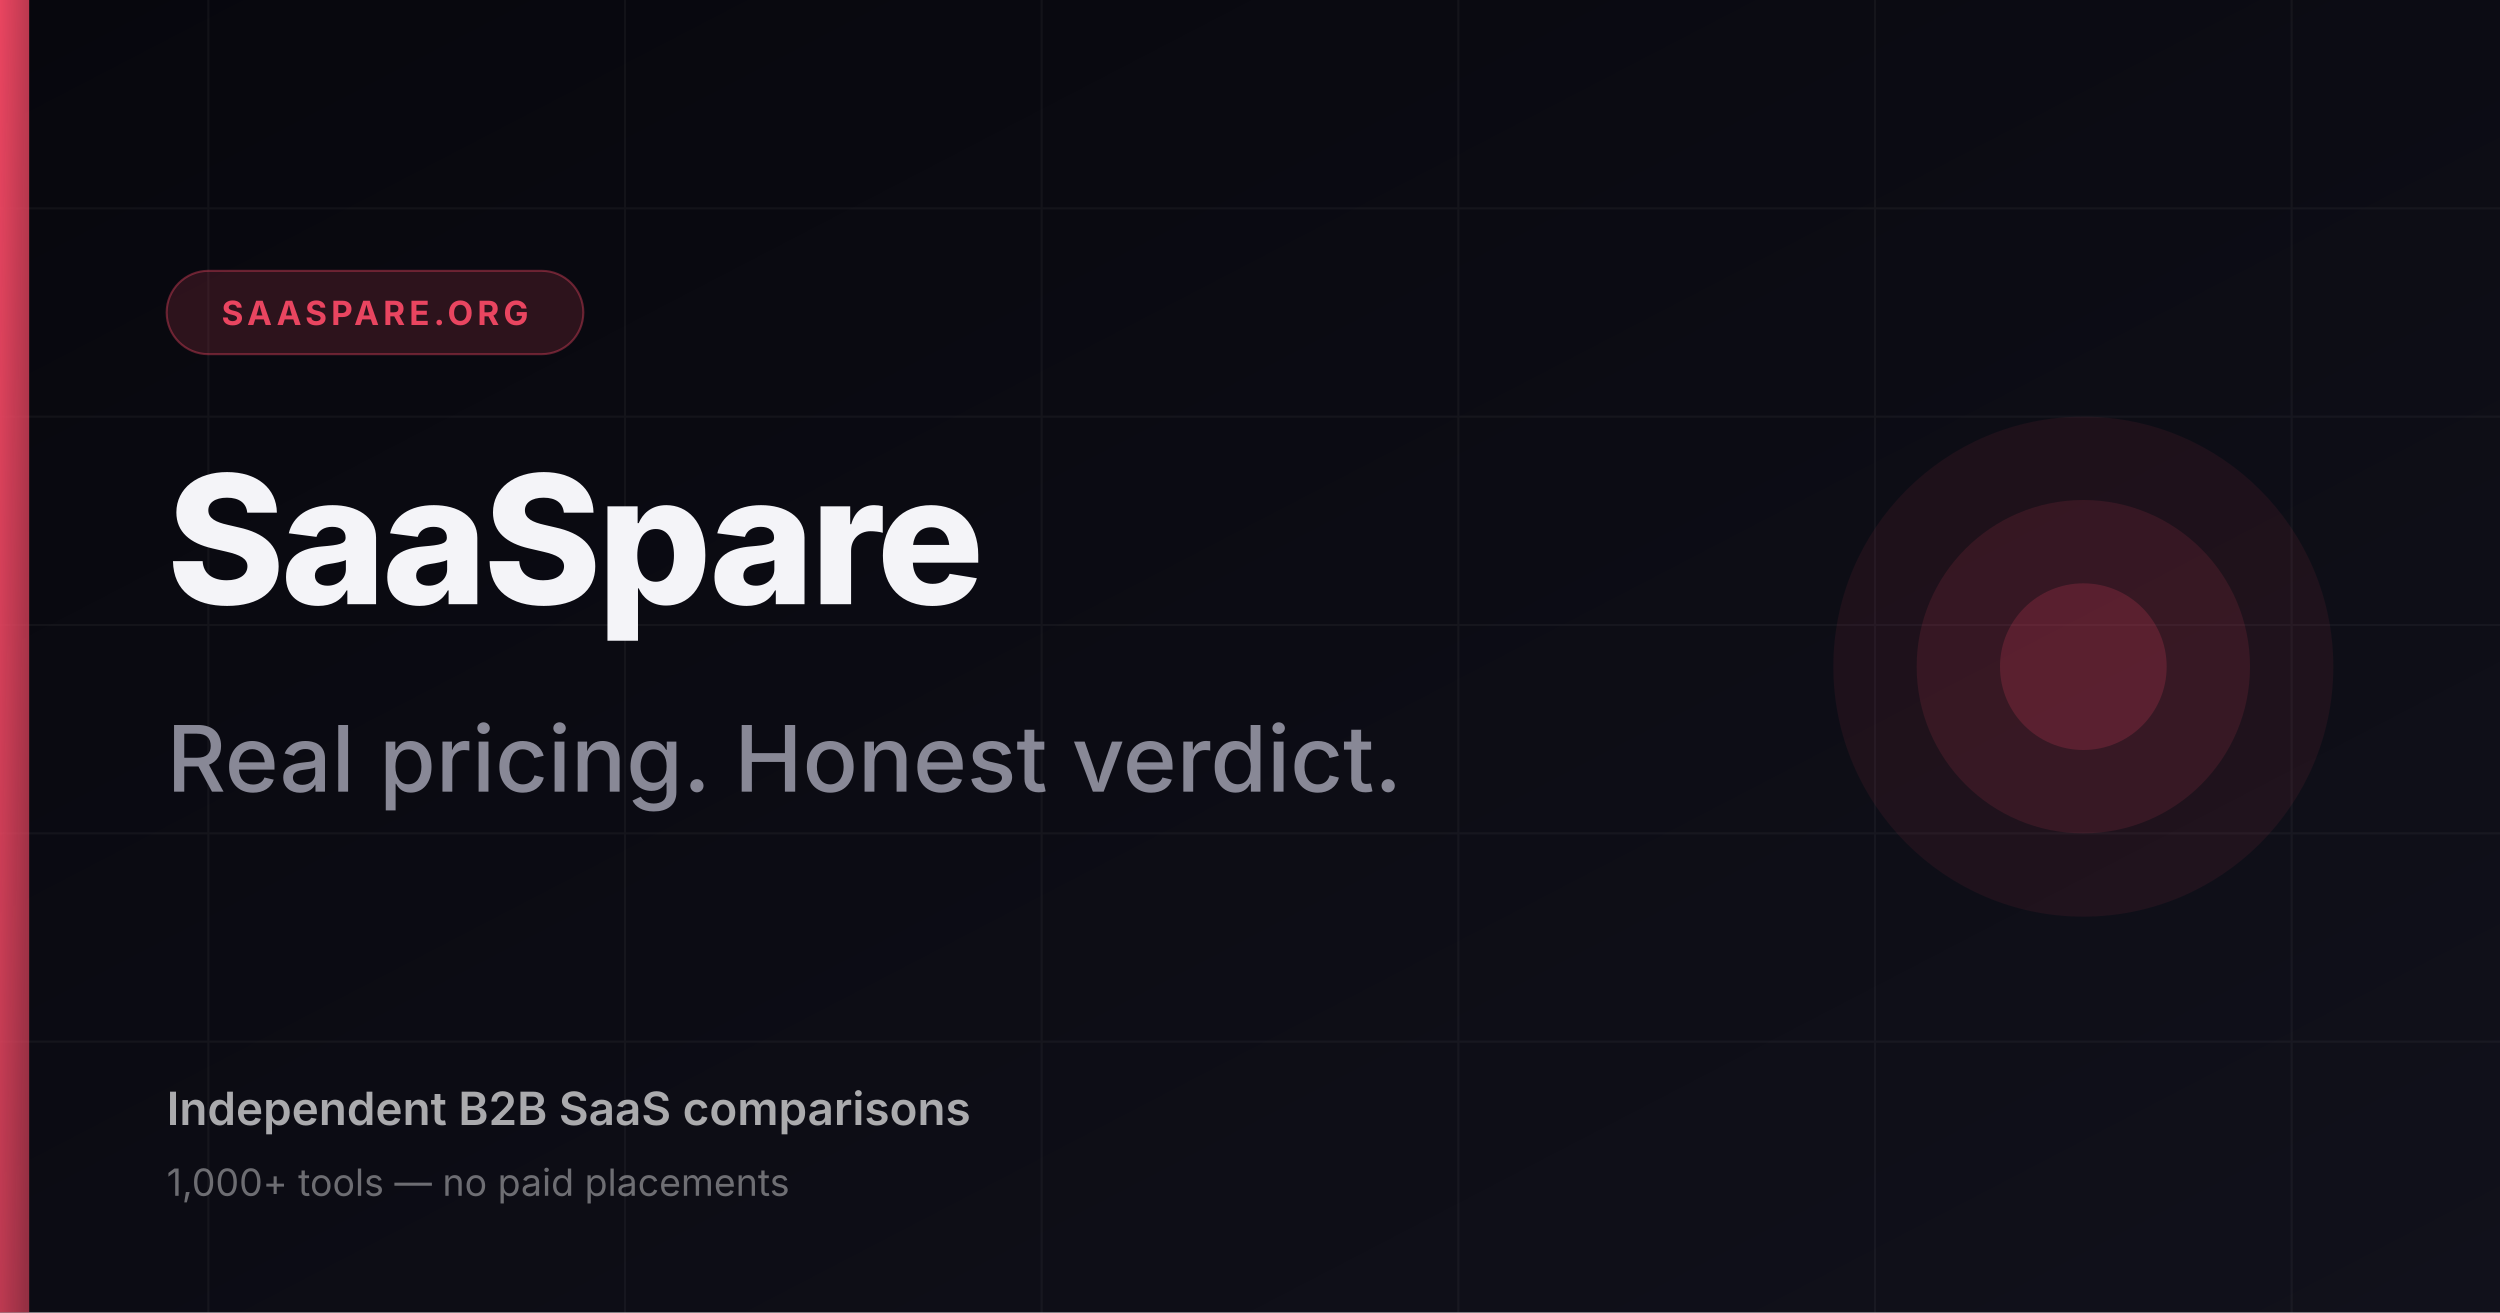
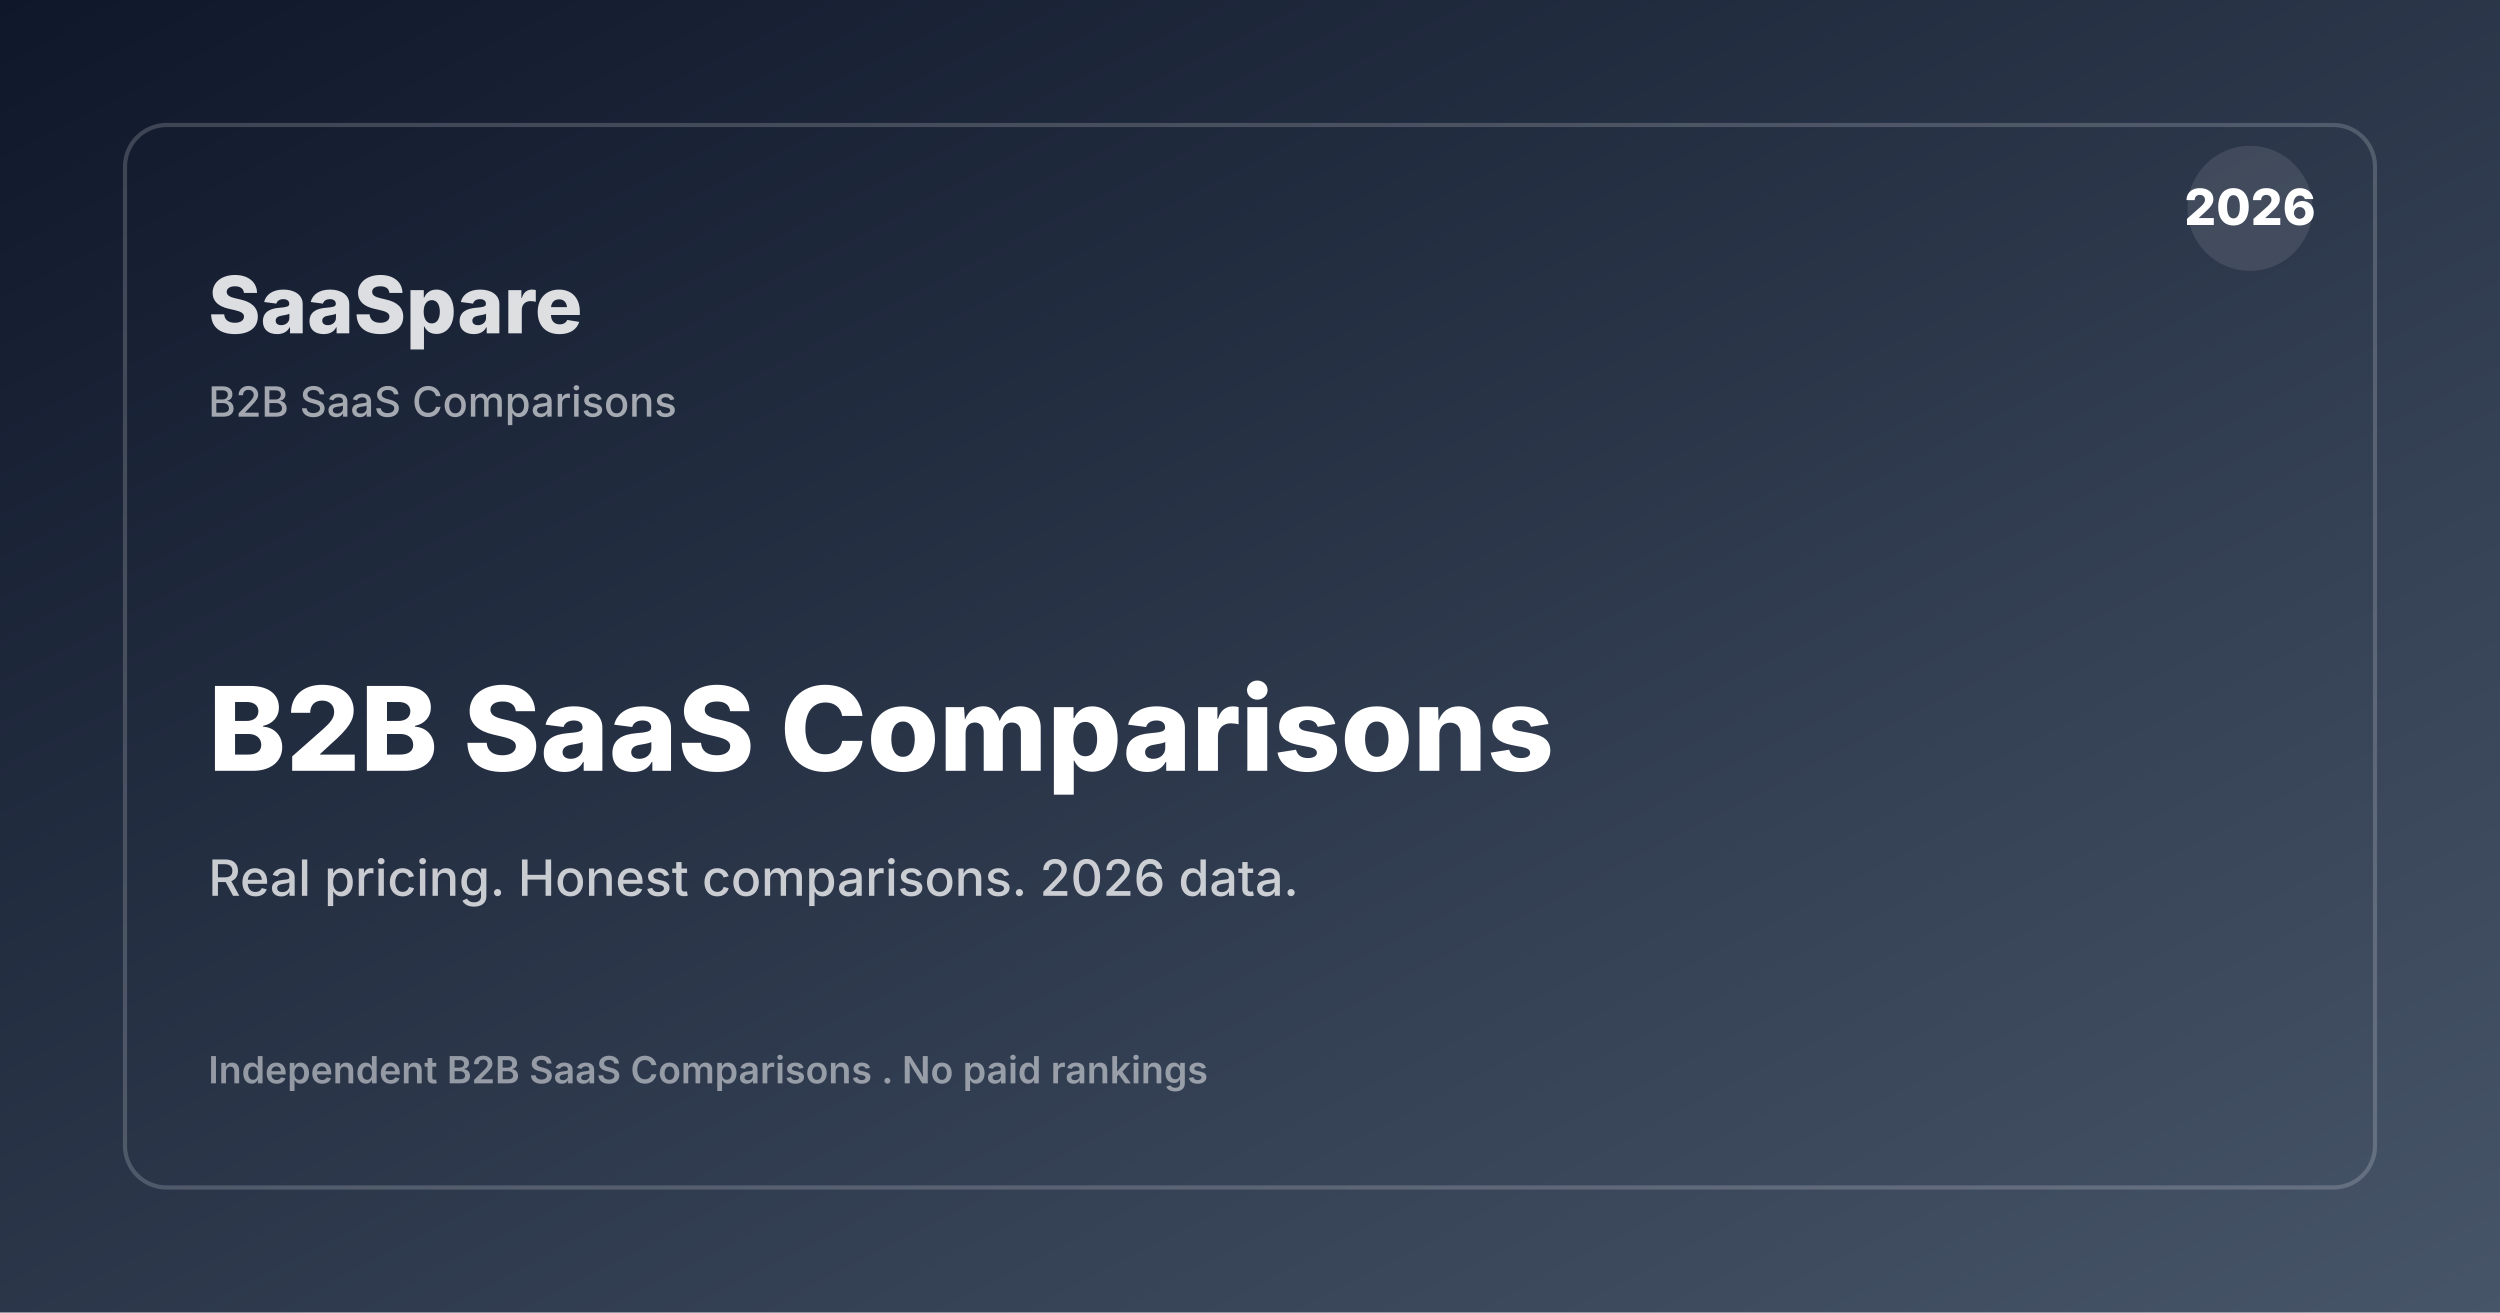
- <svg xmlns="http://www.w3.org/2000/svg" viewBox="0 0 1200 630" width="1200" height="630">
+ <svg xmlns="http://www.w3.org/2000/svg" width="1200" height="630" viewBox="0 0 1200 630">
  <defs>
-     <linearGradient id="bg" x1="0" y1="0" x2="1" y2="1">
-       <stop offset="0%" stop-color="#07070d" />
-       <stop offset="100%" stop-color="#11111b" />
-     </linearGradient>
-     <linearGradient id="accent" x1="0" y1="0" x2="1" y2="1">
-       <stop offset="0%" stop-color="#e94560" />
-       <stop offset="100%" stop-color="#e94560" stop-opacity="0.6" />
+     <linearGradient id="bg" x1="0%" y1="0%" x2="100%" y2="100%">
+       <stop offset="0%" stop-color="#0f172a" />
+       <stop offset="100%" stop-color="#475569" />
    </linearGradient>
  </defs>
  <rect width="1200" height="630" fill="url(#bg)" />
-   <g opacity="0.04" stroke="#fff" stroke-width="1">
-     <path d="M0 100 L1200 100 M0 200 L1200 200 M0 300 L1200 300 M0 400 L1200 400 M0 500 L1200 500" />
-     <path d="M100 0 L100 630 M300 0 L300 630 M500 0 L500 630 M700 0 L700 630 M900 0 L900 630 M1100 0 L1100 630" />
-   </g>
-   <rect x="0" y="0" width="14" height="630" fill="url(#accent)" />
-   <g transform="translate(80, 130)">
-     <rect width="200" height="40" rx="20" fill="#e94560" fill-opacity="0.16" stroke="#e94560" stroke-opacity="0.4" />
-     <text x="100" y="26" text-anchor="middle" fill="#e94560" font-family="-apple-system,Segoe UI,sans-serif" font-size="16" font-weight="700" letter-spacing="2">SAASPARE.ORG</text>
-   </g>
-   <text x="80" y="290" fill="#f4f4f8" font-family="-apple-system,Segoe UI,sans-serif" font-size="86" font-weight="800" letter-spacing="-2">SaaSpare</text>
-   <text x="80" y="380" fill="#888896" font-family="-apple-system,Segoe UI,sans-serif" font-size="44" font-weight="500">Real pricing. Honest verdict.</text>
-   <g transform="translate(80, 500)">
-     <text x="0" y="40" fill="rgba(255,255,255,0.65)" font-family="-apple-system,Segoe UI,sans-serif" font-size="22" font-weight="600">Independent B2B SaaS comparisons</text>
-     <text x="0" y="74" fill="rgba(255,255,255,0.4)" font-family="-apple-system,Segoe UI,sans-serif" font-size="18">1,000+ tools — no paid placements</text>
-   </g>
-   <g transform="translate(900, 220)">
-     <circle cx="100" cy="100" r="120" fill="#e94560" fill-opacity="0.08" />
-     <circle cx="100" cy="100" r="80" fill="#e94560" fill-opacity="0.12" />
-     <circle cx="100" cy="100" r="40" fill="#e94560" fill-opacity="0.2" />
-   </g>
+   <rect x="60" y="60" width="1080" height="510" rx="20" fill="none" stroke="rgba(255,255,255,0.18)" stroke-width="2" />
+   <text x="100" y="160" font-family="Inter, Arial, sans-serif" font-weight="800" font-size="38" fill="#ffffff" opacity="0.85">SaaSpare</text>
+   <text x="100" y="200" font-family="Inter, Arial, sans-serif" font-weight="500" font-size="20" fill="#ffffff" opacity="0.6">B2B SaaS Comparisons</text>
+   <text x="100" y="370" font-family="Inter, Arial, sans-serif" font-weight="800" font-size="56" fill="#ffffff">B2B SaaS Comparisons</text>
+   <text x="100" y="430" font-family="Inter, Arial, sans-serif" font-weight="500" font-size="24" fill="#ffffff" opacity="0.75">Real pricing. Honest comparisons. 2026 data.</text>
+   <text x="100" y="520" font-family="Inter, Arial, sans-serif" font-weight="600" font-size="18" fill="#ffffff" opacity="0.5">Independent B2B SaaS Comparisons . No paid rankings</text>
+   <circle cx="1080" cy="100" r="30" fill="#ffffff" opacity="0.1" />
+   <text x="1080" y="108" font-family="Inter, Arial, sans-serif" font-weight="800" font-size="24" fill="#ffffff" text-anchor="middle">2026</text>
</svg>
